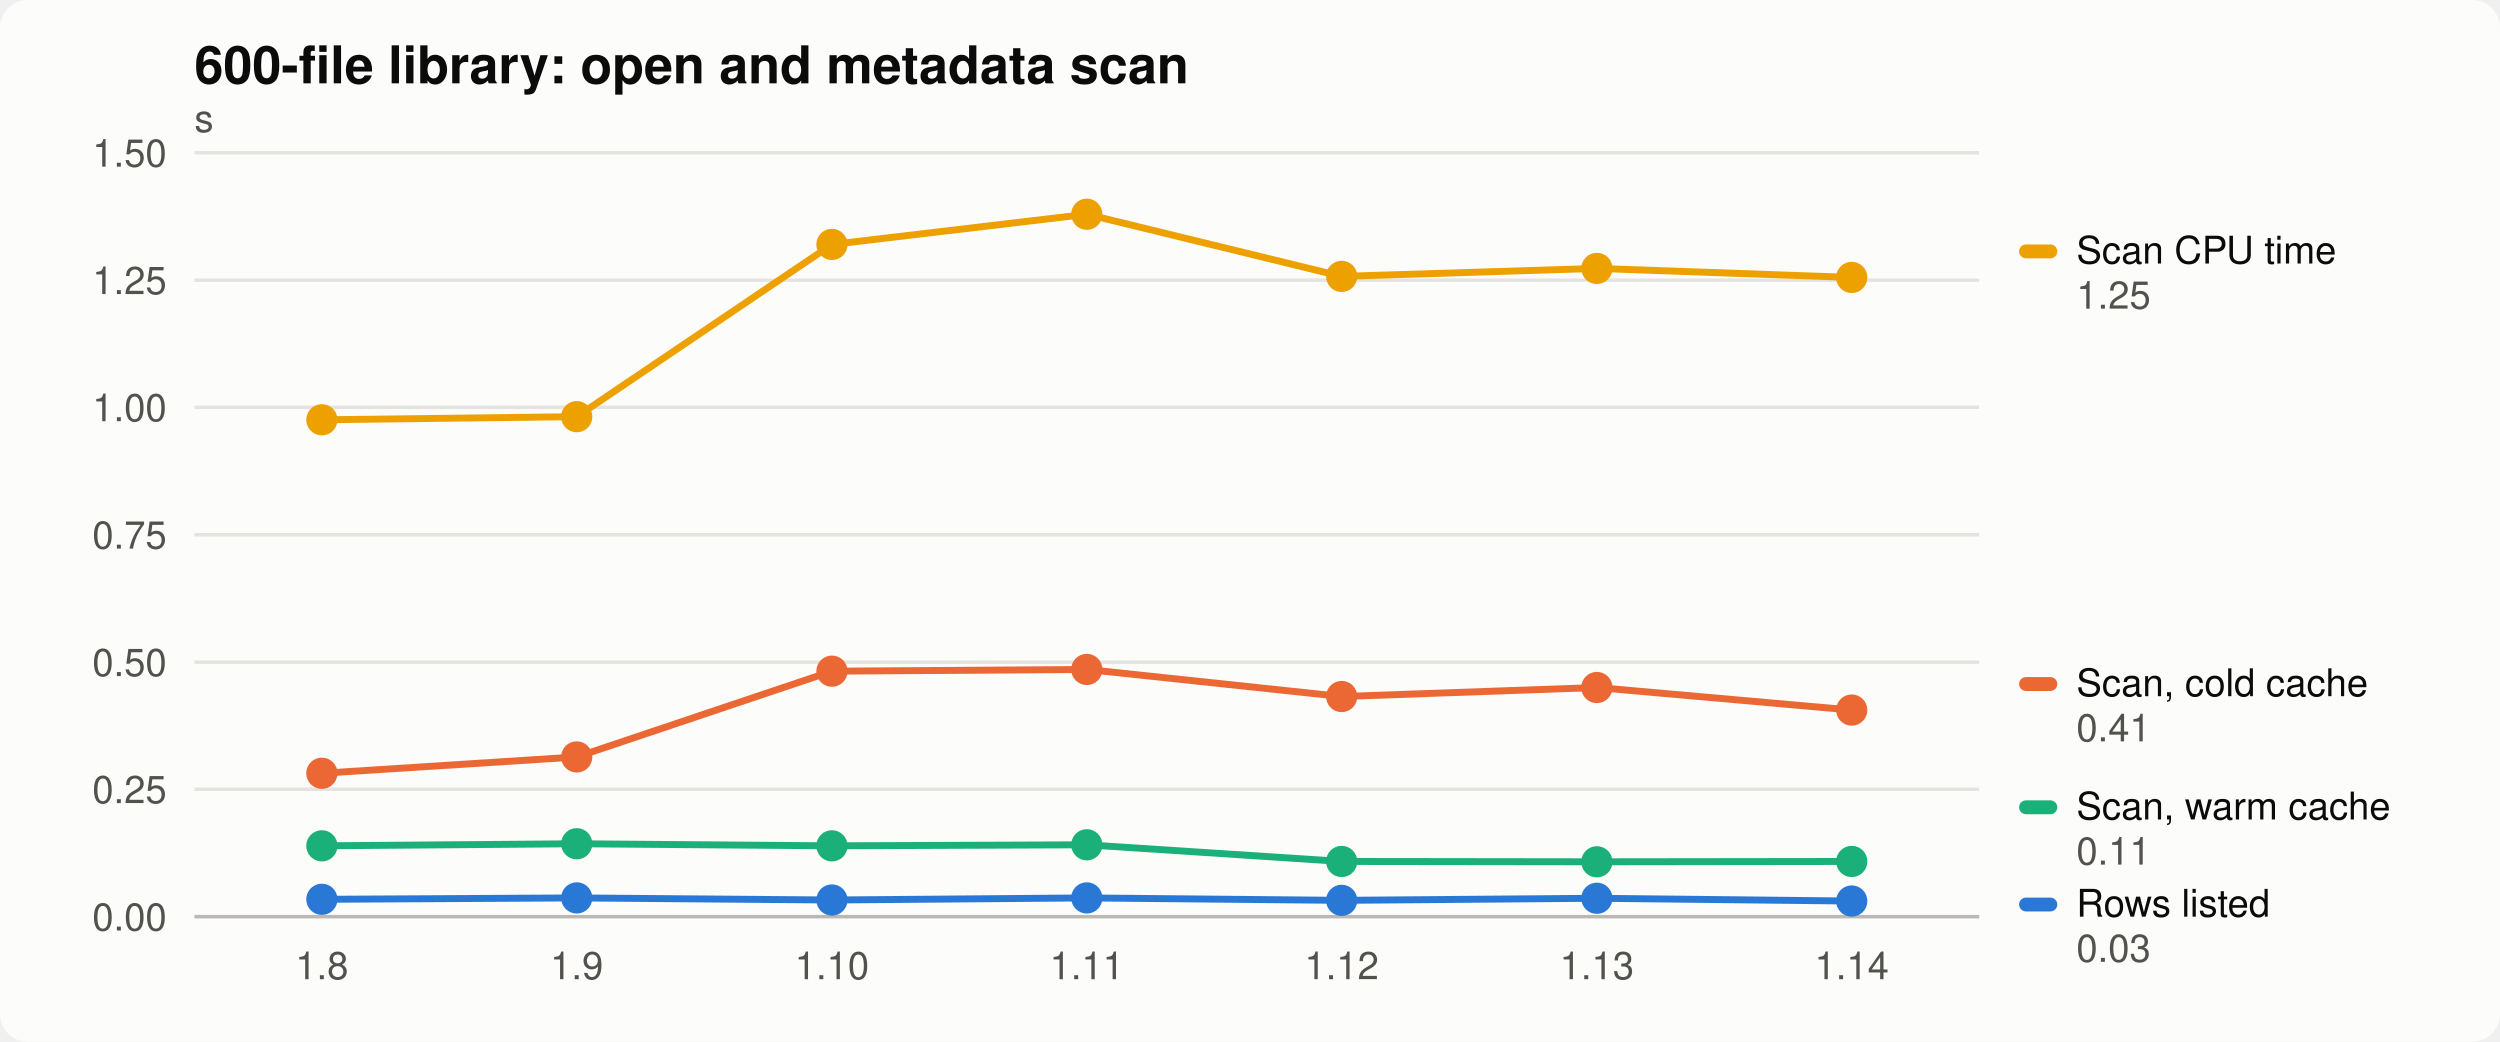
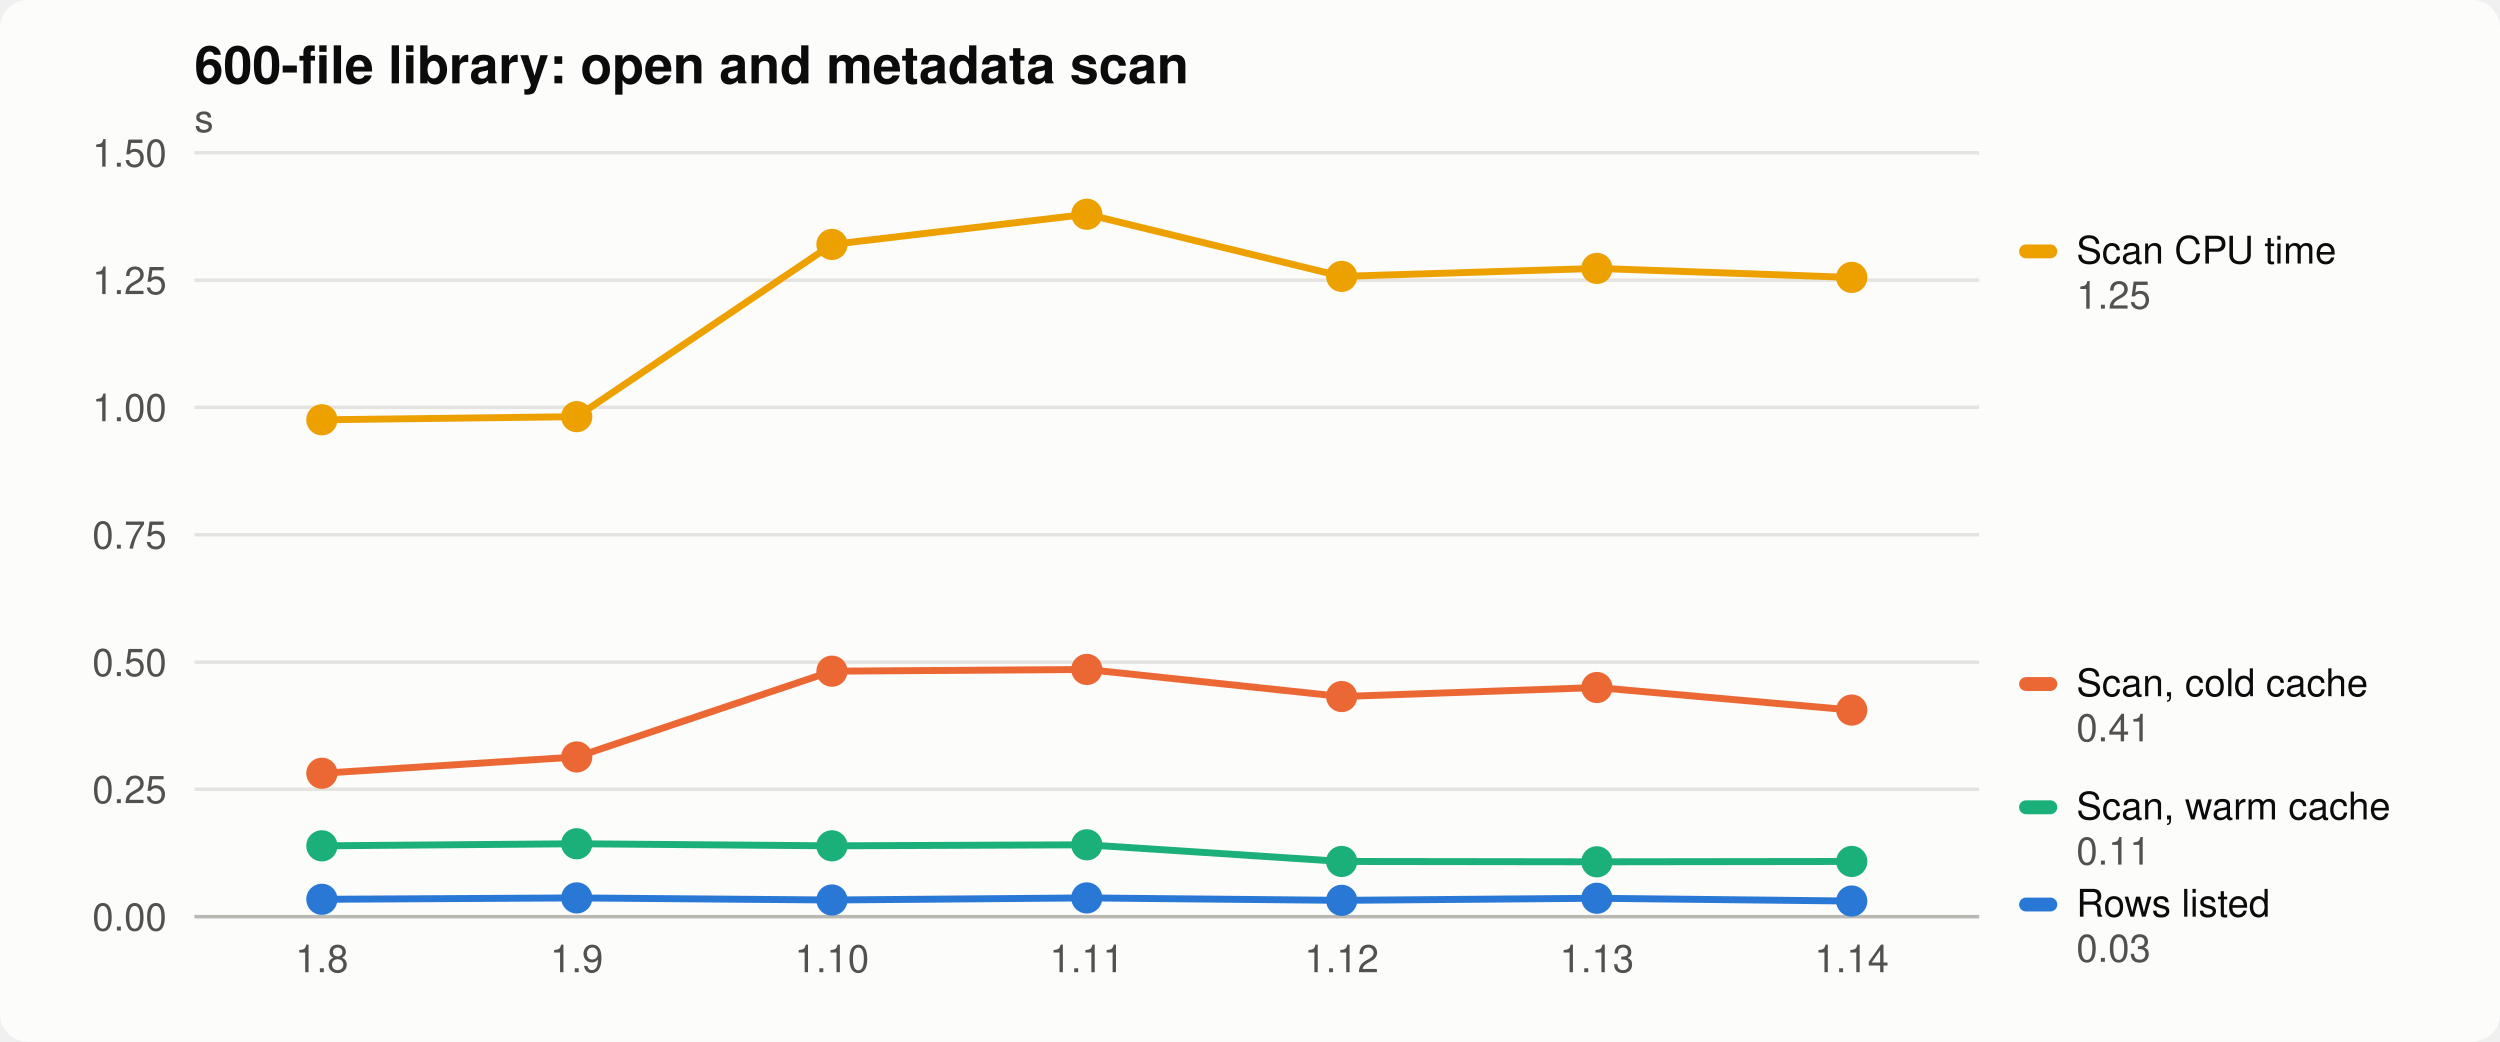
<svg xmlns="http://www.w3.org/2000/svg" viewBox="0 0 720 300" width="720" height="300" font-family="-apple-system,BlinkMacSystemFont,Segoe UI,Helvetica,Arial,sans-serif" role="img" aria-label="600-file library: open and metadata scan">
  <style>.bg{fill:#fcfcfb}.t{fill:#0b0b0b}.m{fill:#52514e}.g{stroke:#e4e3df}.a{stroke:#b9b8b2}.s0{stroke:#2a78d6;fill:#2a78d6}.s1{stroke:#eb6834;fill:#eb6834}.s2{stroke:#1baf7a;fill:#1baf7a}.s3{stroke:#eda100;fill:#eda100}@media (prefers-color-scheme:dark){.bg{fill:#1a1a19}.t{fill:#ffffff}.m{fill:#c3c2b7}.g{stroke:#2f2f2d}.a{stroke:#555550}.s0{stroke:#3987e5;fill:#3987e5}.s1{stroke:#d95926;fill:#d95926}.s2{stroke:#199e70;fill:#199e70}.s3{stroke:#c98500;fill:#c98500}}.l{fill:none;stroke-width:2;stroke-linejoin:round;stroke-linecap:round}</style>
  <rect class="bg" width="720" height="300" rx="8" />
  <text class="t" x="56" y="24" font-size="15" font-weight="600">600-file library: open and metadata scan</text>
  <text class="m" x="56" y="38" font-size="11">s</text>
  <line class="a" x1="56" x2="570" y1="264.0" y2="264.0" />
  <text class="m" x="48" y="268.0" font-size="11" text-anchor="end">0.00</text>
  <line class="g" x1="56" x2="570" y1="227.3" y2="227.3" />
  <text class="m" x="48" y="231.3" font-size="11" text-anchor="end">0.25</text>
  <line class="g" x1="56" x2="570" y1="190.7" y2="190.7" />
  <text class="m" x="48" y="194.7" font-size="11" text-anchor="end">0.50</text>
  <line class="g" x1="56" x2="570" y1="154.0" y2="154.0" />
  <text class="m" x="48" y="158.0" font-size="11" text-anchor="end">0.75</text>
  <line class="g" x1="56" x2="570" y1="117.3" y2="117.3" />
  <text class="m" x="48" y="121.3" font-size="11" text-anchor="end">1.00</text>
  <line class="g" x1="56" x2="570" y1="80.7" y2="80.7" />
  <text class="m" x="48" y="84.7" font-size="11" text-anchor="end">1.25</text>
  <line class="g" x1="56" x2="570" y1="44.0" y2="44.0" />
  <text class="m" x="48" y="48.0" font-size="11" text-anchor="end">1.50</text>
-   <text class="m" x="92.7" y="282" font-size="11" text-anchor="middle">1.8</text>
-   <text class="m" x="166.1" y="282" font-size="11" text-anchor="middle">1.9</text>
-   <text class="m" x="239.6" y="282" font-size="11" text-anchor="middle">1.10</text>
-   <text class="m" x="313.0" y="282" font-size="11" text-anchor="middle">1.11</text>
-   <text class="m" x="386.4" y="282" font-size="11" text-anchor="middle">1.12</text>
-   <text class="m" x="459.9" y="282" font-size="11" text-anchor="middle">1.13</text>
-   <text class="m" x="533.3" y="282" font-size="11" text-anchor="middle">1.14</text>
+   <text class="m" x="92.7" y="280" font-size="11" text-anchor="middle">1.8</text>
+   <text class="m" x="166.1" y="280" font-size="11" text-anchor="middle">1.9</text>
+   <text class="m" x="239.6" y="280" font-size="11" text-anchor="middle">1.10</text>
+   <text class="m" x="313.0" y="280" font-size="11" text-anchor="middle">1.11</text>
+   <text class="m" x="386.4" y="280" font-size="11" text-anchor="middle">1.12</text>
+   <text class="m" x="459.9" y="280" font-size="11" text-anchor="middle">1.13</text>
+   <text class="m" x="533.3" y="280" font-size="11" text-anchor="middle">1.14</text>
  <path class="l s0" d="M92.7,259.0 L166.1,258.6 L239.6,259.2 L313.0,258.6 L386.4,259.3 L459.9,258.7 L533.3,259.5" />
  <circle class="s0" cx="92.7" cy="259.0" r="4" stroke="none" />
  <circle class="s0" cx="166.1" cy="258.6" r="4" stroke="none" />
  <circle class="s0" cx="239.6" cy="259.2" r="4" stroke="none" />
  <circle class="s0" cx="313.0" cy="258.6" r="4" stroke="none" />
  <circle class="s0" cx="386.4" cy="259.3" r="4" stroke="none" />
  <circle class="s0" cx="459.9" cy="258.7" r="4" stroke="none" />
  <circle class="s0" cx="533.3" cy="259.5" r="4" stroke="none" />
  <path class="l s1" d="M92.7,222.7 L166.1,218.0 L239.6,193.3 L313.0,192.8 L386.4,200.6 L459.9,198.0 L533.3,204.5" />
  <circle class="s1" cx="92.7" cy="222.7" r="4" stroke="none" />
  <circle class="s1" cx="166.1" cy="218.0" r="4" stroke="none" />
  <circle class="s1" cx="239.6" cy="193.3" r="4" stroke="none" />
  <circle class="s1" cx="313.0" cy="192.8" r="4" stroke="none" />
  <circle class="s1" cx="386.4" cy="200.6" r="4" stroke="none" />
  <circle class="s1" cx="459.9" cy="198.0" r="4" stroke="none" />
  <circle class="s1" cx="533.3" cy="204.5" r="4" stroke="none" />
  <path class="l s2" d="M92.7,243.6 L166.1,243.0 L239.6,243.6 L313.0,243.3 L386.4,248.1 L459.9,248.2 L533.3,248.1" />
  <circle class="s2" cx="92.7" cy="243.6" r="4" stroke="none" />
  <circle class="s2" cx="166.1" cy="243.0" r="4" stroke="none" />
  <circle class="s2" cx="239.6" cy="243.6" r="4" stroke="none" />
  <circle class="s2" cx="313.0" cy="243.3" r="4" stroke="none" />
  <circle class="s2" cx="386.4" cy="248.1" r="4" stroke="none" />
  <circle class="s2" cx="459.9" cy="248.2" r="4" stroke="none" />
  <circle class="s2" cx="533.3" cy="248.1" r="4" stroke="none" />
  <path class="l s3" d="M92.7,120.9 L166.1,120.0 L239.6,70.4 L313.0,61.7 L386.4,79.6 L459.9,77.3 L533.3,79.9" />
  <circle class="s3" cx="92.7" cy="120.9" r="4" stroke="none" />
  <circle class="s3" cx="166.1" cy="120.0" r="4" stroke="none" />
  <circle class="s3" cx="239.6" cy="70.4" r="4" stroke="none" />
  <circle class="s3" cx="313.0" cy="61.7" r="4" stroke="none" />
  <circle class="s3" cx="386.4" cy="79.6" r="4" stroke="none" />
  <circle class="s3" cx="459.9" cy="77.3" r="4" stroke="none" />
  <circle class="s3" cx="533.3" cy="79.9" r="4" stroke="none" />
  <rect class="s3" x="582" y="70.9" width="10" height="3" rx="1.5" stroke="none" />
  <text class="t" x="598" y="75.9" font-size="11">Scan CPU time</text>
  <text class="m" x="598" y="88.9" font-size="11">1.25</text>
  <rect class="s1" x="582" y="195.5" width="10" height="3" rx="1.5" stroke="none" />
  <text class="t" x="598" y="200.5" font-size="11">Scan, cold cache</text>
  <text class="m" x="598" y="213.5" font-size="11">0.41</text>
  <rect class="s2" x="582" y="231.0" width="10" height="3" rx="1.5" stroke="none" />
  <text class="t" x="598" y="236.0" font-size="11">Scan, warm cache</text>
  <text class="m" x="598" y="249.0" font-size="11">0.11</text>
  <rect class="s0" x="582" y="259.0" width="10" height="3" rx="1.5" stroke="none" />
  <text class="t" x="598" y="264.0" font-size="11">Rows listed</text>
  <text class="m" x="598" y="277.0" font-size="11">0.03</text>
</svg>
